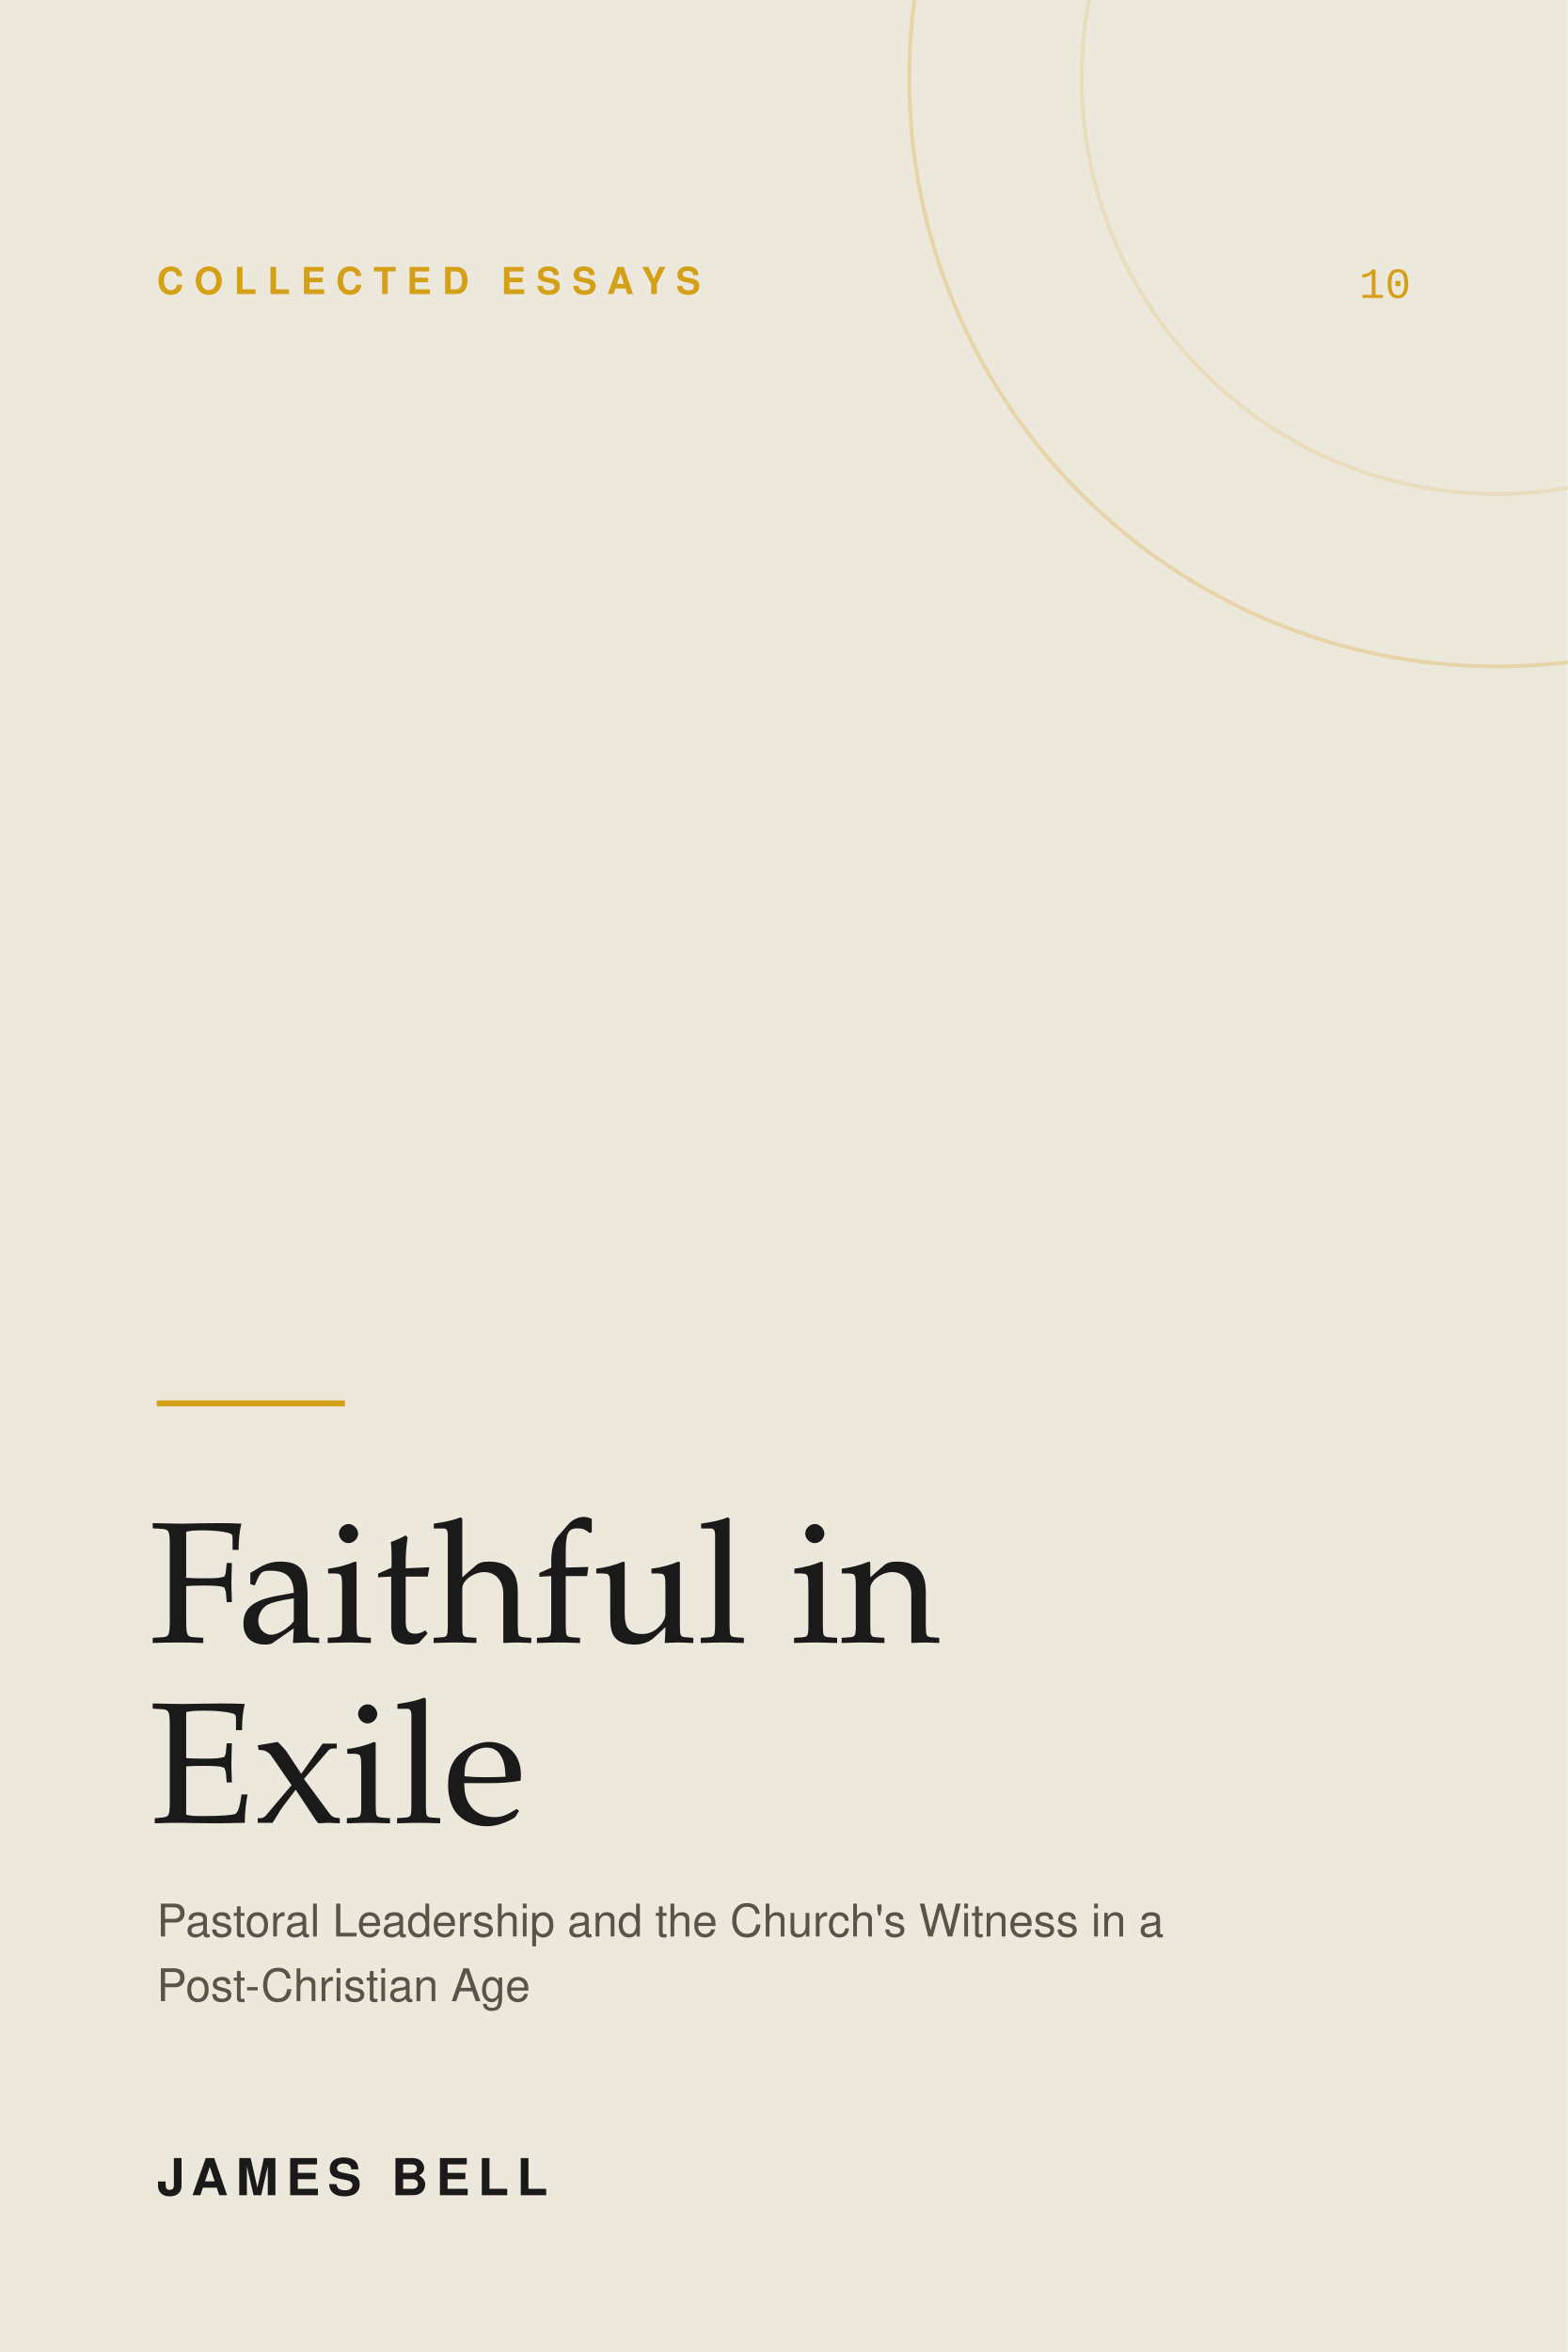
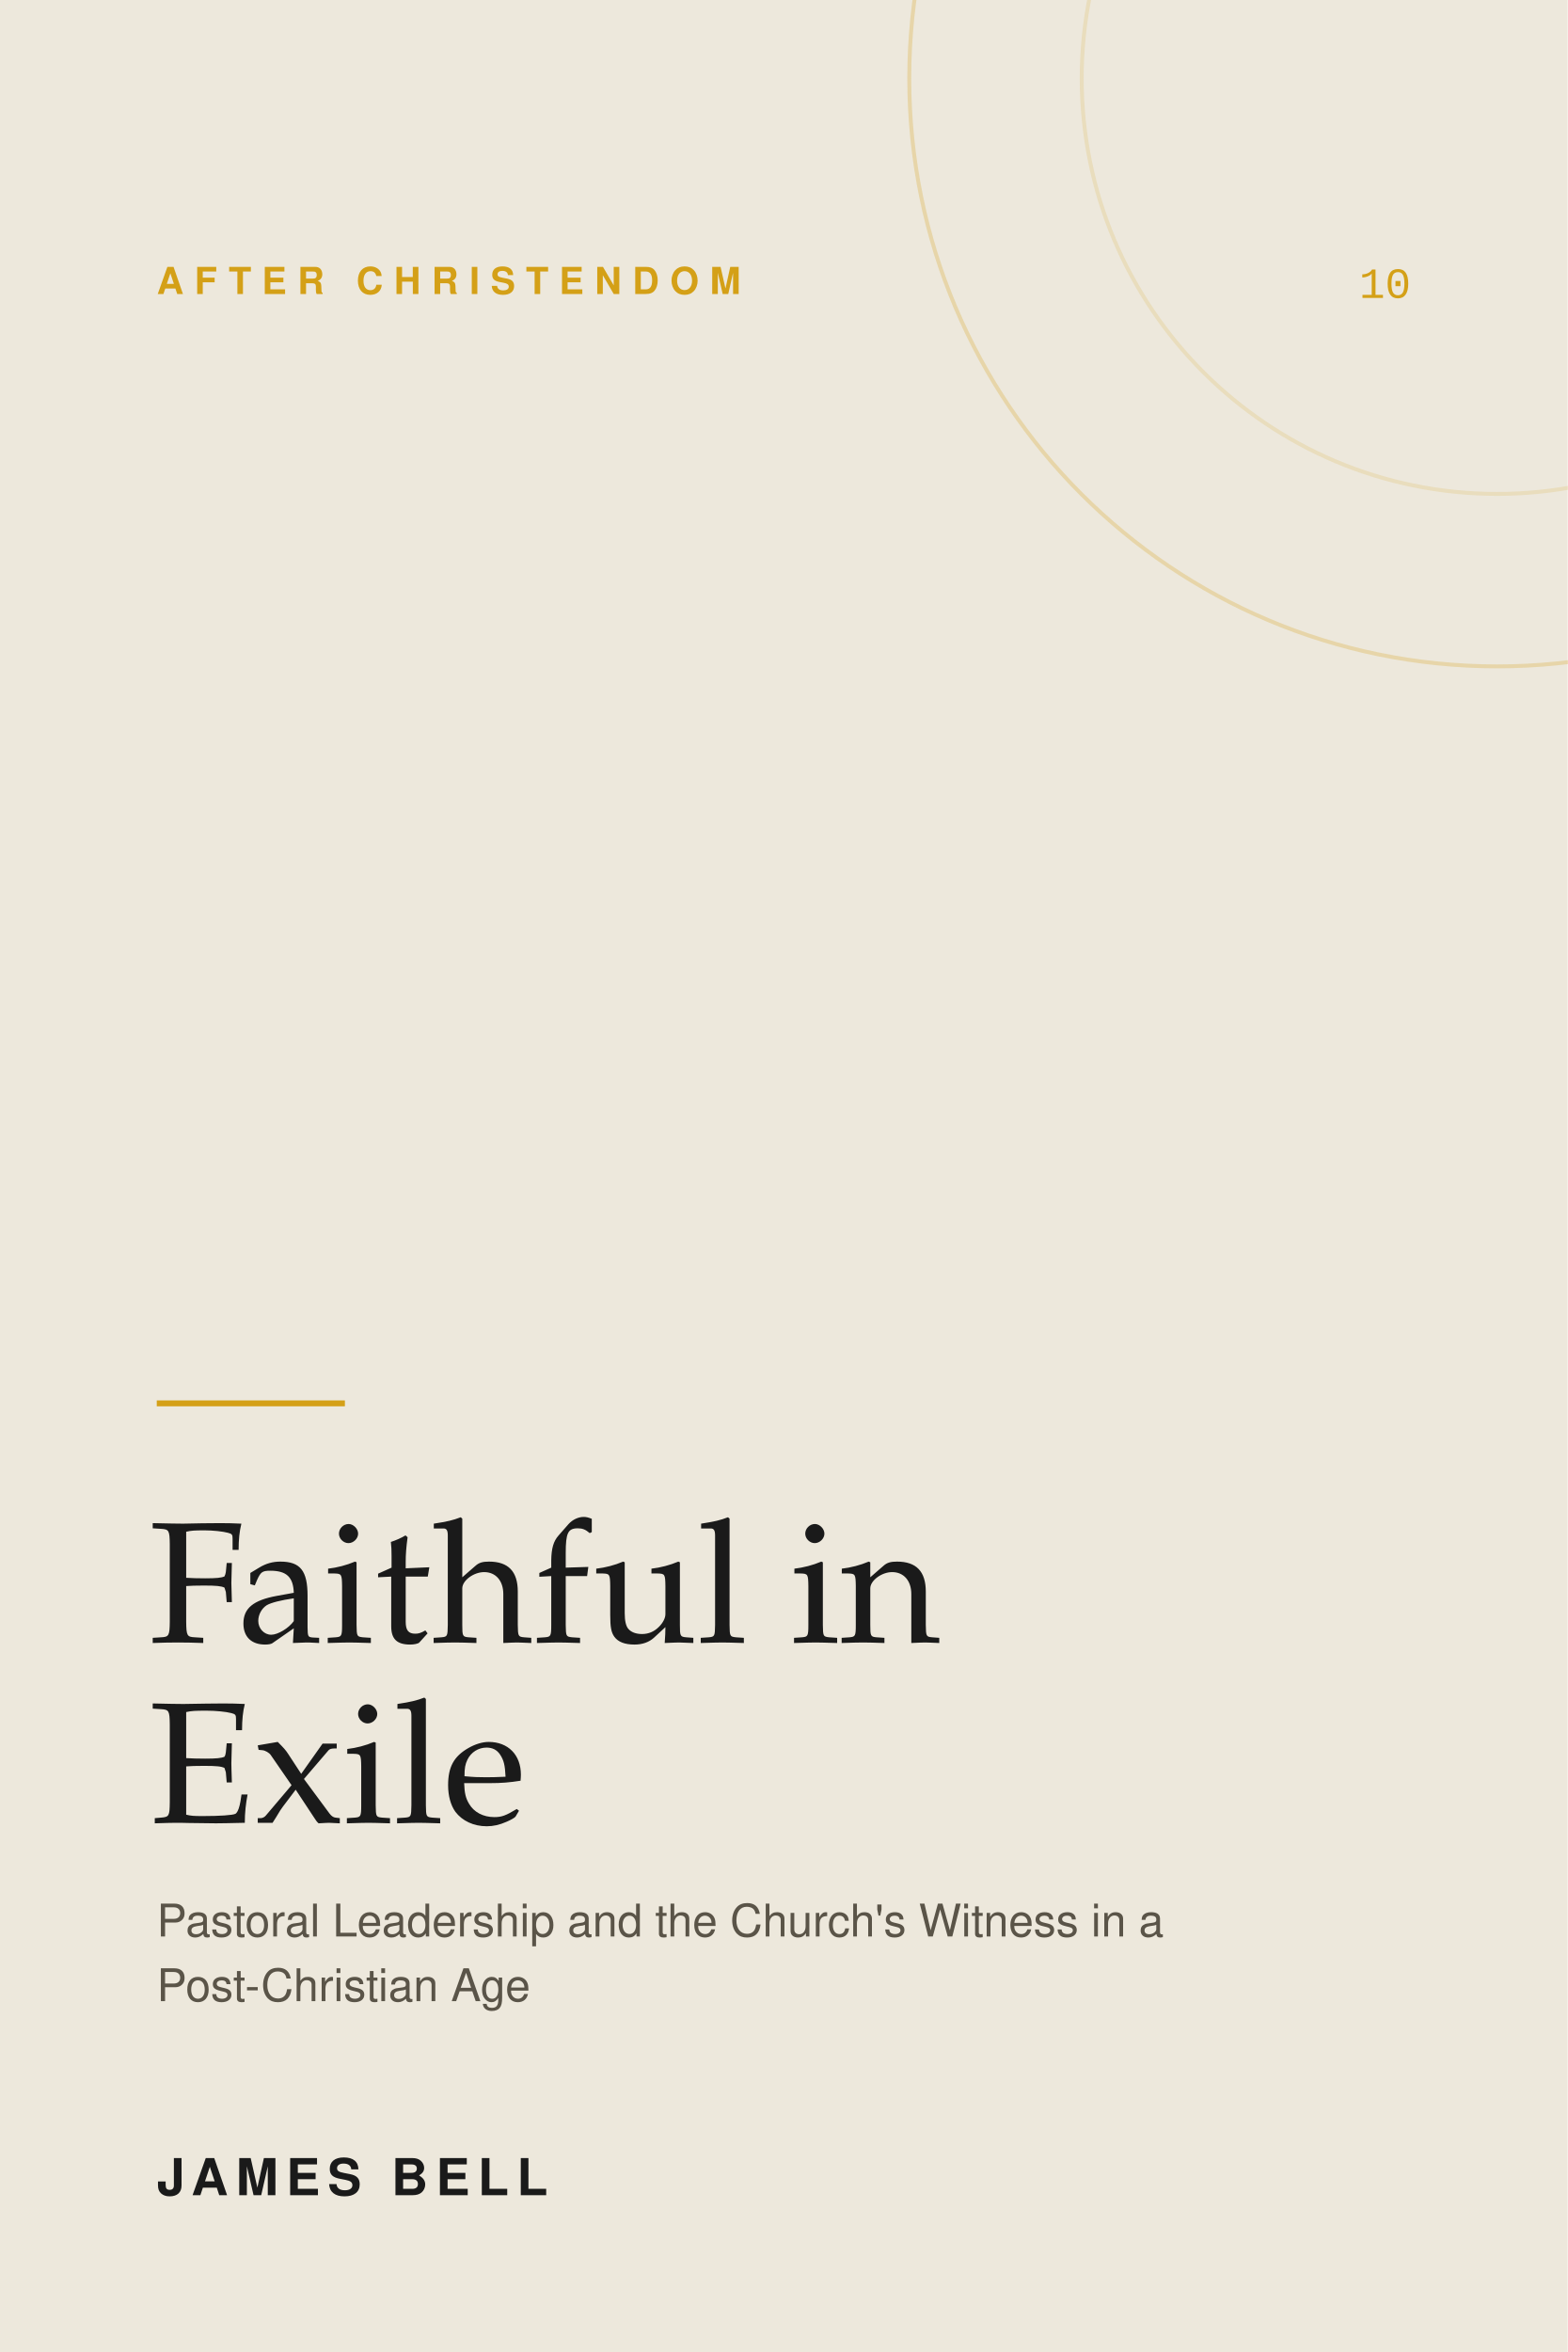
<svg xmlns="http://www.w3.org/2000/svg" width="800" height="1200" viewBox="0 0 800 1200" role="img" aria-label="Faithful in Exile by James Bell">
  <rect width="800" height="1200" fill="#EDE8DC" />
  <circle cx="764" cy="40" r="300" fill="none" stroke="#D4A017" stroke-width="2" opacity="0.26" />
  <circle cx="764" cy="40" r="212" fill="none" stroke="#D4A017" stroke-width="2" opacity="0.16" />
-   <text x="80" y="150" font-family="Helvetica, Arial, sans-serif" font-size="19" letter-spacing="5.5" font-weight="700" fill="#D4A017">COLLECTED ESSAYS</text>
+   <text x="80" y="150" font-family="Helvetica, Arial, sans-serif" font-size="19" letter-spacing="5.5" font-weight="700" fill="#D4A017">AFTER CHRISTENDOM</text>
  <text x="720" y="152" text-anchor="end" font-family="'JetBrains Mono', 'Courier New', monospace" font-size="22" fill="#D4A017">10</text>
  <line x1="80" y1="716" x2="176" y2="716" stroke="#D4A017" stroke-width="3" />
  <text x="76" y="838" font-family="Palatino, 'Palatino Linotype', Georgia, serif" font-size="88" fill="#1A1A1A">Faithful in</text>
  <text x="76" y="930" font-family="Palatino, 'Palatino Linotype', Georgia, serif" font-size="88" fill="#1A1A1A">Exile</text>
  <text x="80" y="988" font-family="Helvetica, Arial, sans-serif" font-size="23" fill="#5A5448">Pastoral Leadership and the Church's Witness in a</text>
  <text x="80" y="1021" font-family="Helvetica, Arial, sans-serif" font-size="23" fill="#5A5448">Post-Christian Age</text>
  <text x="80" y="1120" font-family="Helvetica, Arial, sans-serif" font-size="26" letter-spacing="4" font-weight="700" fill="#1A1A1A">JAMES BELL</text>
</svg>
